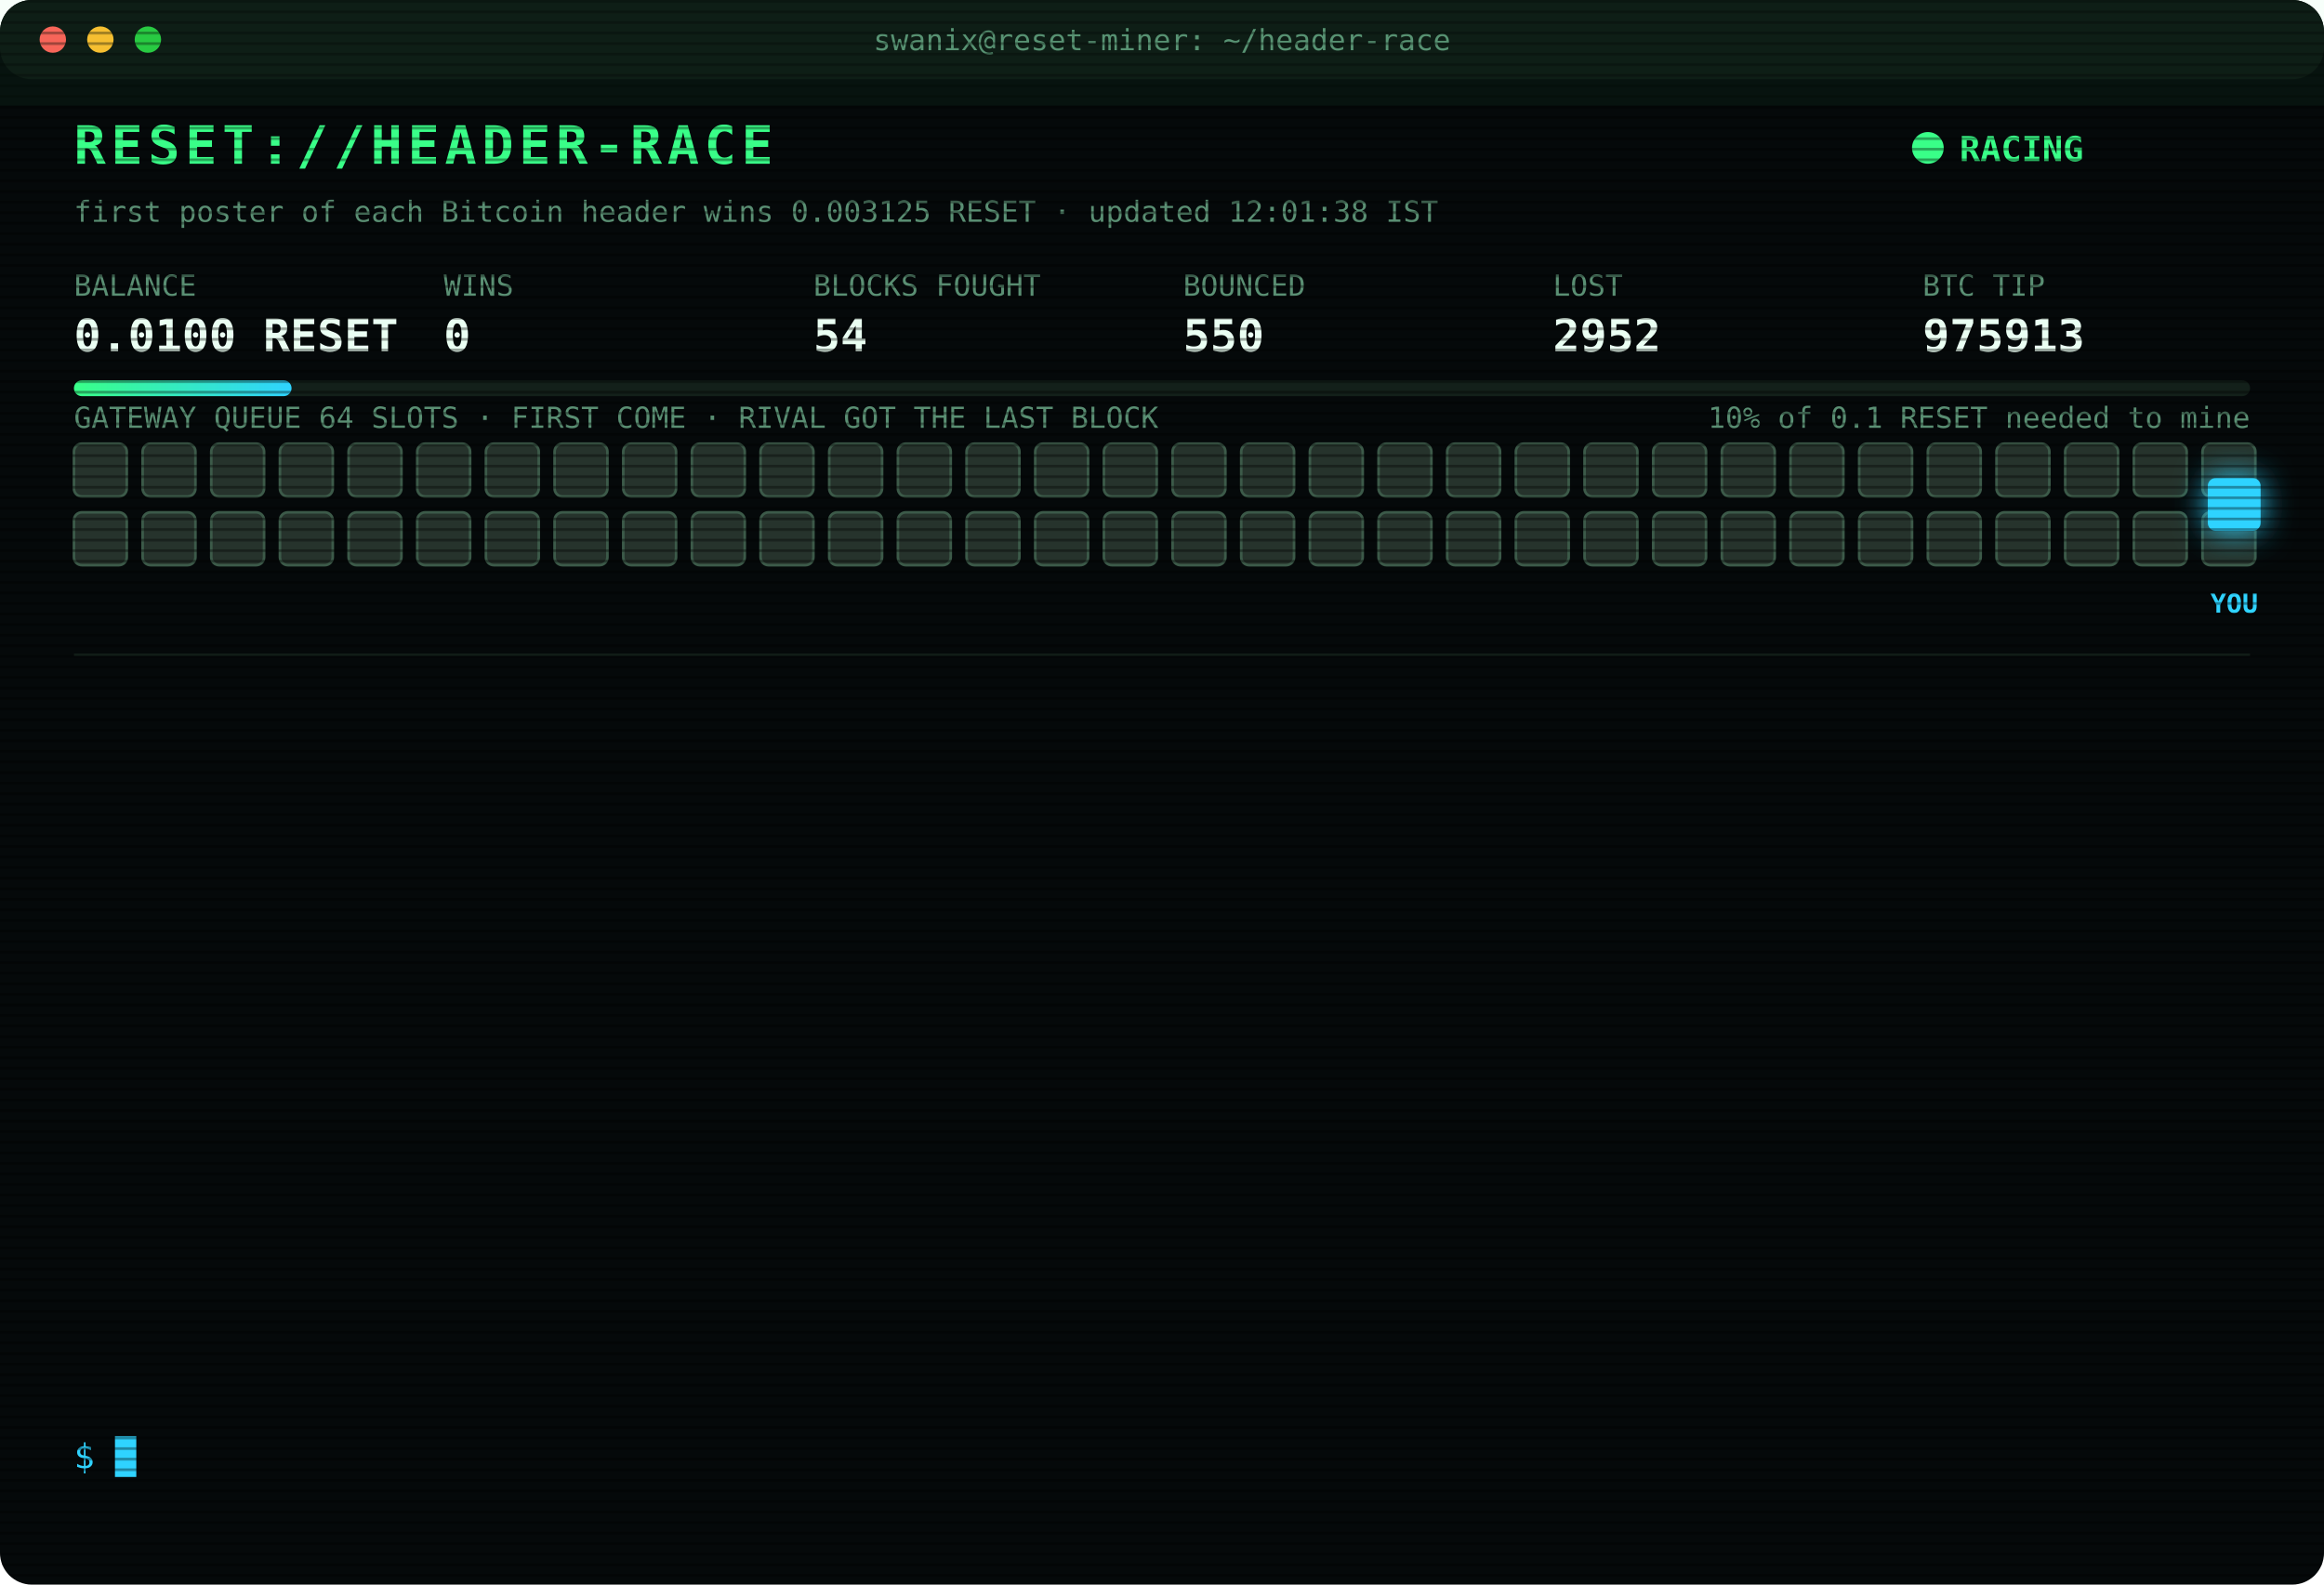
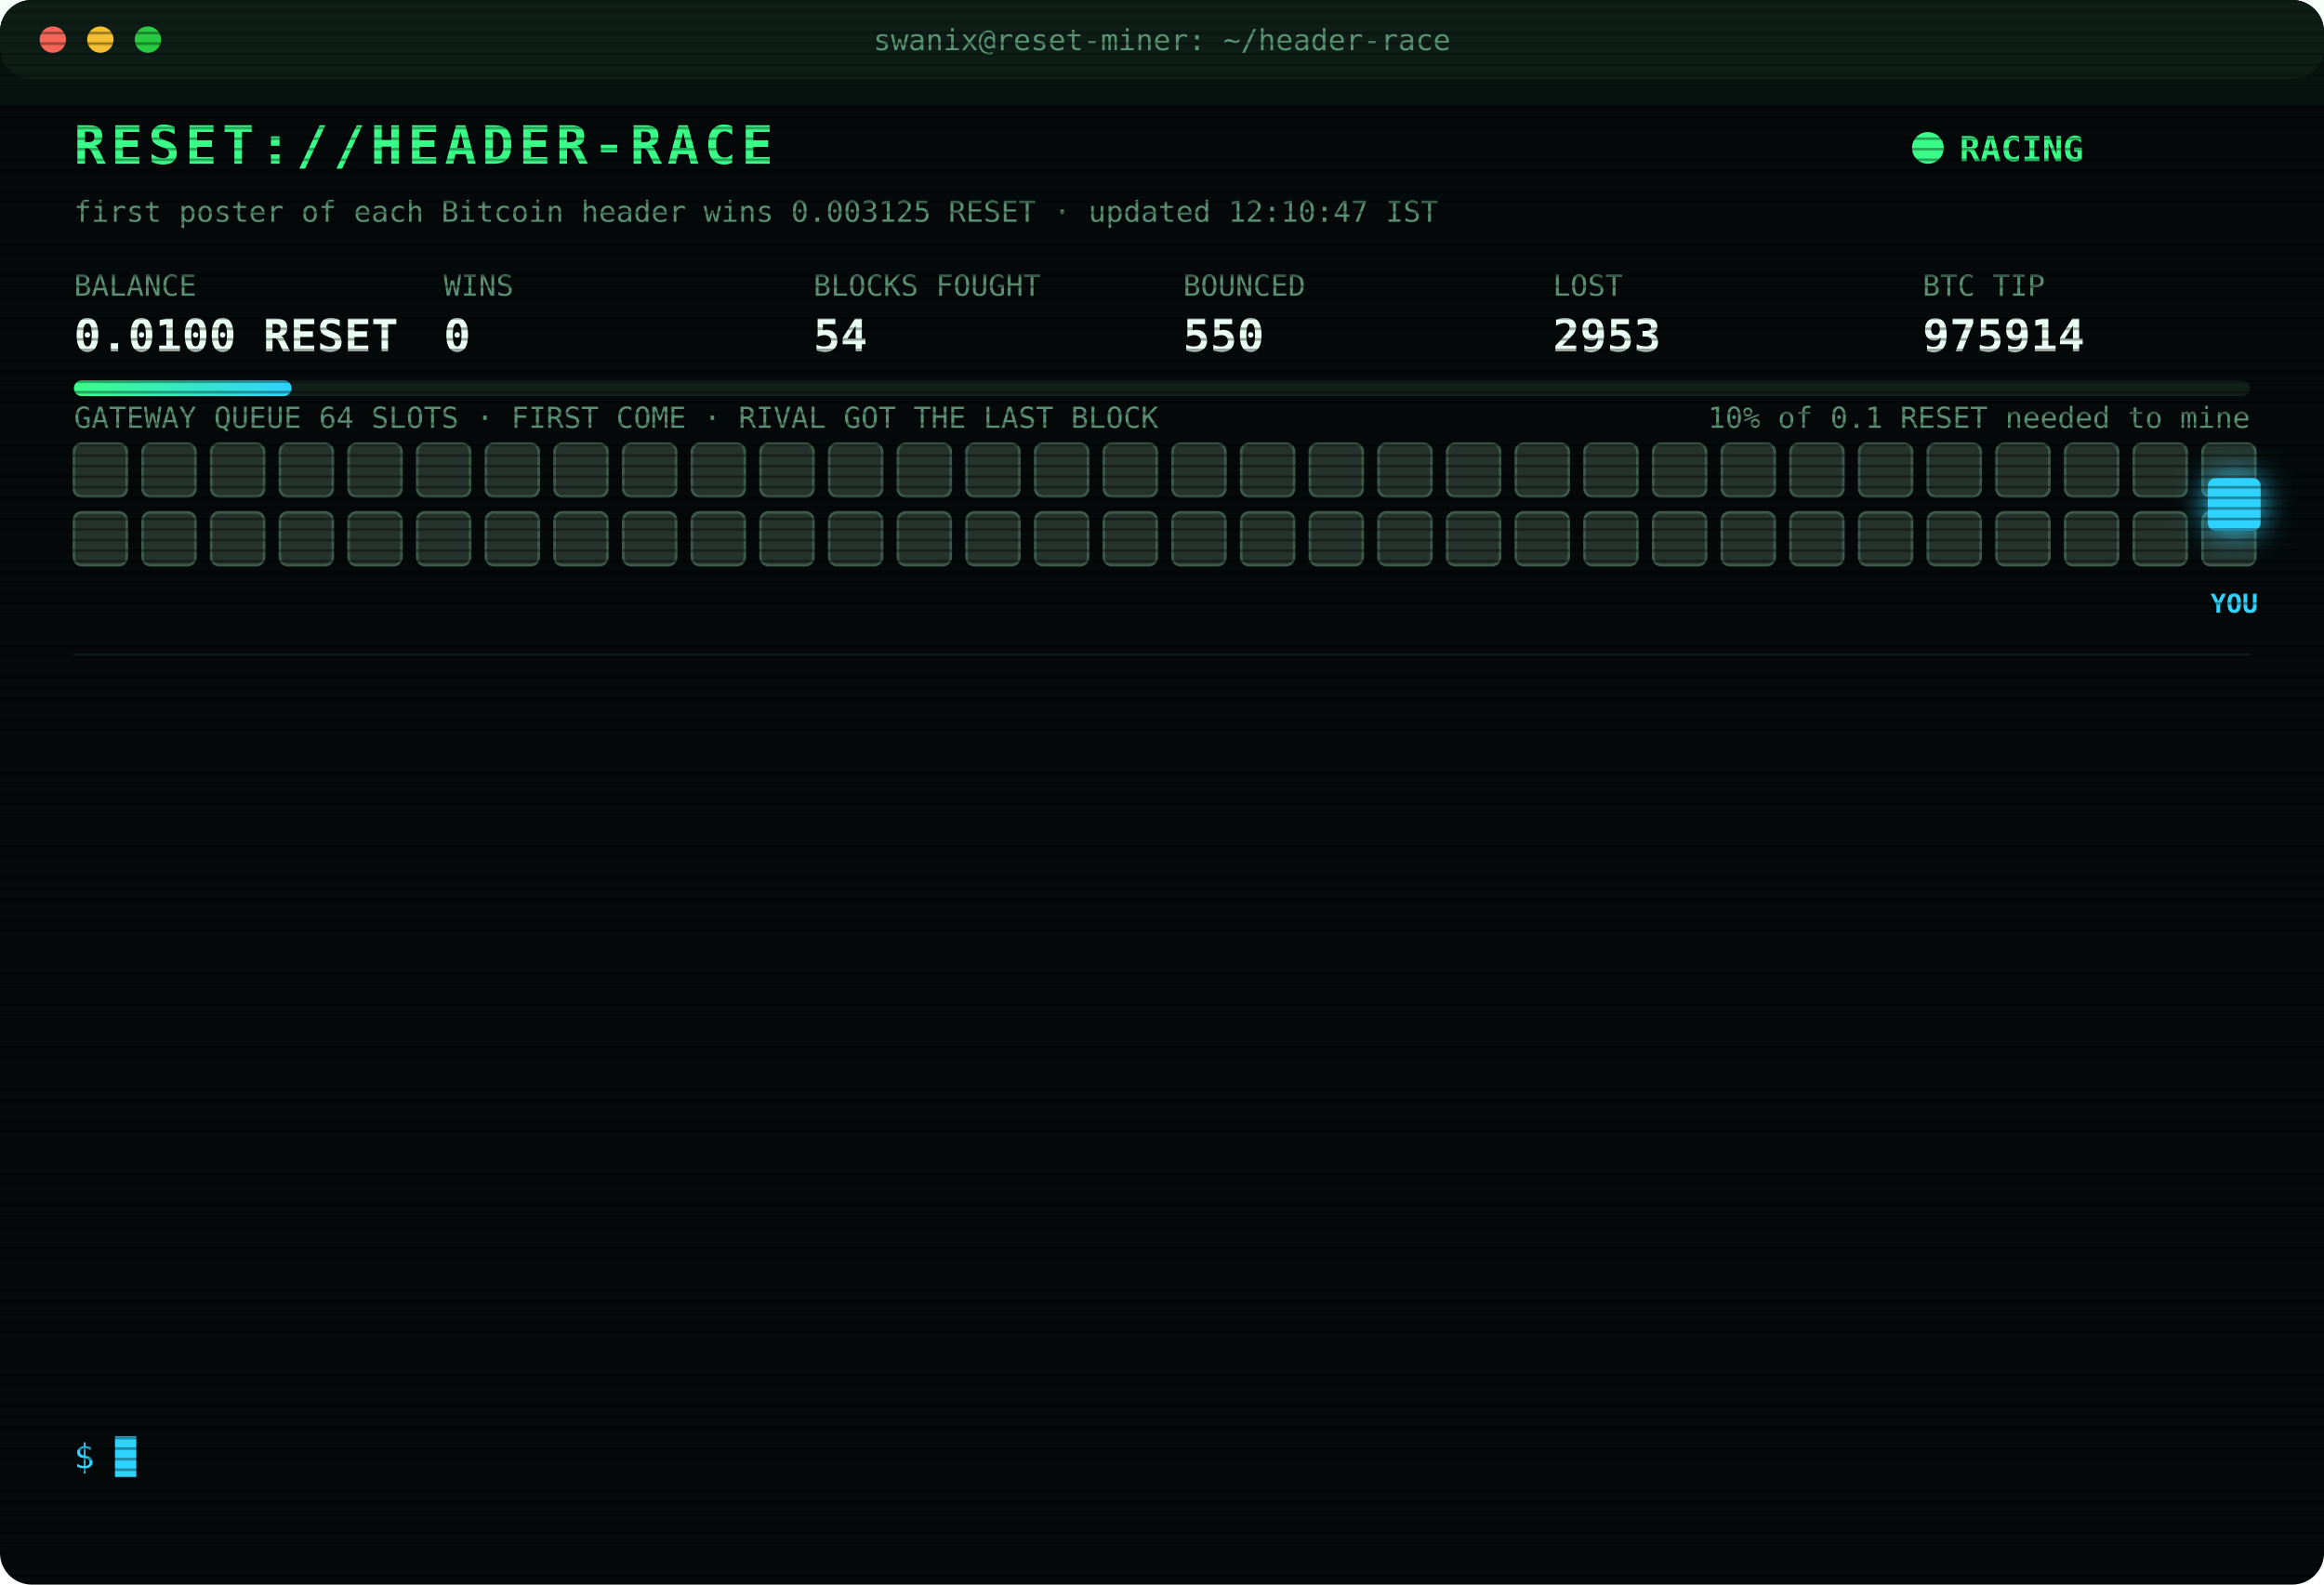
<svg xmlns="http://www.w3.org/2000/svg" width="880" height="600" viewBox="0 0 880 600" font-family="ui-monospace,SFMono-Regular,Menlo,Consolas,monospace">
  <style>
text{font-size:13px;fill:#7CFFB2}
.title{font-size:20px;font-weight:700;fill:#39FF88;letter-spacing:2px;animation:glitch 3s infinite steps(1)}
.sub{fill:#2fd3ff}.k{fill:#5a8f73;font-size:11px}.v{font-size:17px;font-weight:700;fill:#eafff3}
.ts{fill:#3f6b56}.boot{fill:#2fd3ff}.dim{fill:#5a8f73}.bad{fill:#ff4d6d}.warn{fill:#ffd23f}.mag{fill:#ff5cf0}.win{fill:#39FF88;font-weight:700}
.tag{font-size:10px;fill:#2fd3ff;font-weight:700}
.rival{fill:#26332c;stroke:#3c5a49;animation:jam 1.2s infinite alternate}
.idle{fill:#141c18;stroke:#22302a;animation:breathe 4s infinite}
.me{fill:#2fd3ff;filter:drop-shadow(0 0 6px #2fd3ff)}
.hover{animation:nudge 1.1s infinite ease-in-out}.bounce{animation:kick 1.4s infinite}
.ln{opacity:0;animation:in .4s forwards}
.cur{animation:blink 1s infinite steps(1)}
.scan{animation:scan 6s infinite linear}
.led{animation:blink 1.4s infinite}
@keyframes in{from{opacity:0;transform:translateX(-6px)}to{opacity:1;transform:none}}
@keyframes blink{50%{opacity:0}}
@keyframes jam{to{fill:#33463b}}
@keyframes breathe{50%{opacity:.4}}
@keyframes nudge{50%{transform:translateX(-10px)}}
@keyframes kick{0%,100%{transform:none}30%{transform:translateX(-14px)}55%{transform:translateX(10px) translateY(-6px)}}
@keyframes glitch{0%,92%{transform:none}93%{transform:translateX(2px);fill:#ff4d6d}95%{transform:translateX(-2px);fill:#2fd3ff}97%{transform:none}}
@keyframes scan{from{transform:translateY(-40px)}to{transform:translateY(600px)}}
</style>
  <defs>
    <pattern id="sl" width="4" height="4" patternUnits="userSpaceOnUse">
      <rect width="4" height="1" fill="#000" opacity=".35" />
    </pattern>
    <linearGradient id="bar">
      <stop offset="0" stop-color="#39FF88" />
      <stop offset="1" stop-color="#2fd3ff" />
    </linearGradient>
  </defs>
  <rect width="880" height="600" rx="12" fill="#05090a" />
  <rect width="880" height="30" rx="12" fill="#0d1512" />
  <circle cx="20" cy="15" r="5" fill="#ff5f57" />
  <circle cx="38" cy="15" r="5" fill="#febc2e" />
  <circle cx="56" cy="15" r="5" fill="#28c840" />
  <text x="440" y="19" text-anchor="middle" class="k">swanix@reset-miner: ~/header-race</text>
  <text x="28" y="62" class="title">RESET://HEADER-RACE</text>
  <circle class="led" cx="730" cy="56" r="6" fill="#39FF88" />
  <text x="742" y="61" class="win">RACING</text>
-   <text x="28" y="84" class="k">first poster of each Bitcoin header wins 0.003125 RESET · updated 12:01:38 IST</text>
+   <text x="28" y="84" class="k">first poster of each Bitcoin header wins 0.003125 RESET · updated 12:10:47 IST</text>
  <text x="28" y="112" class="k">BALANCE</text>
  <text x="28" y="133" class="v">0.0100 RESET</text>
  <text x="168" y="112" class="k">WINS</text>
  <text x="168" y="133" class="v">0</text>
  <text x="308" y="112" class="k">BLOCKS FOUGHT</text>
  <text x="308" y="133" class="v">54</text>
  <text x="448" y="112" class="k">BOUNCED</text>
  <text x="448" y="133" class="v">550</text>
  <text x="588" y="112" class="k">LOST</text>
-   <text x="588" y="133" class="v">2952</text>
+   <text x="588" y="133" class="v">2953</text>
  <text x="728" y="112" class="k">BTC TIP</text>
-   <text x="728" y="133" class="v">975913</text>
+   <text x="728" y="133" class="v">975914</text>
  <rect x="28" y="144" width="824" height="6" rx="3" fill="#13201a" />
  <rect x="28" y="144" width="82.4" height="6" rx="3" fill="url(#bar)" />
  <text x="852" y="162" text-anchor="end" class="k">10% of 0.1 RESET needed to mine</text>
  <text x="28" y="162" class="k">GATEWAY QUEUE 64 SLOTS · FIRST COME · RIVAL GOT THE LAST BLOCK</text>
  <rect class="rival" x="28" y="168" width="20" height="20" rx="3" style="animation-delay:0.00s" />
  <rect class="rival" x="54" y="168" width="20" height="20" rx="3" style="animation-delay:0.05s" />
  <rect class="rival" x="80" y="168" width="20" height="20" rx="3" style="animation-delay:0.10s" />
  <rect class="rival" x="106" y="168" width="20" height="20" rx="3" style="animation-delay:0.15s" />
  <rect class="rival" x="132" y="168" width="20" height="20" rx="3" style="animation-delay:0.20s" />
  <rect class="rival" x="158" y="168" width="20" height="20" rx="3" style="animation-delay:0.25s" />
  <rect class="rival" x="184" y="168" width="20" height="20" rx="3" style="animation-delay:0.30s" />
  <rect class="rival" x="210" y="168" width="20" height="20" rx="3" style="animation-delay:0.35s" />
  <rect class="rival" x="236" y="168" width="20" height="20" rx="3" style="animation-delay:0.40s" />
  <rect class="rival" x="262" y="168" width="20" height="20" rx="3" style="animation-delay:0.45s" />
  <rect class="rival" x="288" y="168" width="20" height="20" rx="3" style="animation-delay:0.50s" />
  <rect class="rival" x="314" y="168" width="20" height="20" rx="3" style="animation-delay:0.55s" />
  <rect class="rival" x="340" y="168" width="20" height="20" rx="3" style="animation-delay:0.60s" />
  <rect class="rival" x="366" y="168" width="20" height="20" rx="3" style="animation-delay:0.65s" />
  <rect class="rival" x="392" y="168" width="20" height="20" rx="3" style="animation-delay:0.70s" />
  <rect class="rival" x="418" y="168" width="20" height="20" rx="3" style="animation-delay:0.75s" />
  <rect class="rival" x="444" y="168" width="20" height="20" rx="3" style="animation-delay:0.80s" />
  <rect class="rival" x="470" y="168" width="20" height="20" rx="3" style="animation-delay:0.85s" />
  <rect class="rival" x="496" y="168" width="20" height="20" rx="3" style="animation-delay:0.90s" />
  <rect class="rival" x="522" y="168" width="20" height="20" rx="3" style="animation-delay:0.95s" />
  <rect class="rival" x="548" y="168" width="20" height="20" rx="3" style="animation-delay:1.00s" />
  <rect class="rival" x="574" y="168" width="20" height="20" rx="3" style="animation-delay:1.05s" />
  <rect class="rival" x="600" y="168" width="20" height="20" rx="3" style="animation-delay:1.10s" />
  <rect class="rival" x="626" y="168" width="20" height="20" rx="3" style="animation-delay:1.15s" />
  <rect class="rival" x="652" y="168" width="20" height="20" rx="3" style="animation-delay:1.20s" />
  <rect class="rival" x="678" y="168" width="20" height="20" rx="3" style="animation-delay:1.25s" />
  <rect class="rival" x="704" y="168" width="20" height="20" rx="3" style="animation-delay:1.30s" />
  <rect class="rival" x="730" y="168" width="20" height="20" rx="3" style="animation-delay:1.35s" />
  <rect class="rival" x="756" y="168" width="20" height="20" rx="3" style="animation-delay:1.40s" />
  <rect class="rival" x="782" y="168" width="20" height="20" rx="3" style="animation-delay:1.45s" />
  <rect class="rival" x="808" y="168" width="20" height="20" rx="3" style="animation-delay:1.50s" />
  <rect class="rival" x="834" y="168" width="20" height="20" rx="3" style="animation-delay:1.55s" />
  <rect class="rival" x="28" y="194" width="20" height="20" rx="3" style="animation-delay:1.60s" />
  <rect class="rival" x="54" y="194" width="20" height="20" rx="3" style="animation-delay:1.65s" />
  <rect class="rival" x="80" y="194" width="20" height="20" rx="3" style="animation-delay:1.70s" />
  <rect class="rival" x="106" y="194" width="20" height="20" rx="3" style="animation-delay:1.75s" />
  <rect class="rival" x="132" y="194" width="20" height="20" rx="3" style="animation-delay:1.80s" />
  <rect class="rival" x="158" y="194" width="20" height="20" rx="3" style="animation-delay:1.85s" />
  <rect class="rival" x="184" y="194" width="20" height="20" rx="3" style="animation-delay:1.90s" />
  <rect class="rival" x="210" y="194" width="20" height="20" rx="3" style="animation-delay:1.95s" />
  <rect class="rival" x="236" y="194" width="20" height="20" rx="3" style="animation-delay:2.00s" />
  <rect class="rival" x="262" y="194" width="20" height="20" rx="3" style="animation-delay:2.05s" />
  <rect class="rival" x="288" y="194" width="20" height="20" rx="3" style="animation-delay:2.10s" />
  <rect class="rival" x="314" y="194" width="20" height="20" rx="3" style="animation-delay:2.15s" />
  <rect class="rival" x="340" y="194" width="20" height="20" rx="3" style="animation-delay:2.20s" />
  <rect class="rival" x="366" y="194" width="20" height="20" rx="3" style="animation-delay:2.25s" />
  <rect class="rival" x="392" y="194" width="20" height="20" rx="3" style="animation-delay:2.30s" />
  <rect class="rival" x="418" y="194" width="20" height="20" rx="3" style="animation-delay:2.35s" />
  <rect class="rival" x="444" y="194" width="20" height="20" rx="3" style="animation-delay:2.40s" />
  <rect class="rival" x="470" y="194" width="20" height="20" rx="3" style="animation-delay:2.45s" />
  <rect class="rival" x="496" y="194" width="20" height="20" rx="3" style="animation-delay:2.50s" />
  <rect class="rival" x="522" y="194" width="20" height="20" rx="3" style="animation-delay:2.55s" />
  <rect class="rival" x="548" y="194" width="20" height="20" rx="3" style="animation-delay:2.60s" />
  <rect class="rival" x="574" y="194" width="20" height="20" rx="3" style="animation-delay:2.65s" />
  <rect class="rival" x="600" y="194" width="20" height="20" rx="3" style="animation-delay:2.70s" />
  <rect class="rival" x="626" y="194" width="20" height="20" rx="3" style="animation-delay:2.75s" />
  <rect class="rival" x="652" y="194" width="20" height="20" rx="3" style="animation-delay:2.80s" />
  <rect class="rival" x="678" y="194" width="20" height="20" rx="3" style="animation-delay:2.85s" />
  <rect class="rival" x="704" y="194" width="20" height="20" rx="3" style="animation-delay:2.90s" />
  <rect class="rival" x="730" y="194" width="20" height="20" rx="3" style="animation-delay:2.95s" />
  <rect class="rival" x="756" y="194" width="20" height="20" rx="3" style="animation-delay:3.00s" />
  <rect class="rival" x="782" y="194" width="20" height="20" rx="3" style="animation-delay:3.05s" />
  <rect class="rival" x="808" y="194" width="20" height="20" rx="3" style="animation-delay:3.10s" />
  <rect class="rival" x="834" y="194" width="20" height="20" rx="3" style="animation-delay:3.15s" />
  <g class="hover">
    <rect class="me" x="836" y="181" width="20" height="20" rx="3" />
    <text class="tag" x="846" y="232" text-anchor="middle">YOU</text>
  </g>
  <line x1="28" x2="852" y1="248" y2="248" stroke="#13201a" />
  <g class="ln" style="animation-delay:0.40s">
-     <text x="28" y="270" class="ts">10:10:14</text>
-     <text x="104" y="270" class="bad">[LOST] #975901 taken by a rival miner</text>
+     <text x="28" y="270" class="ts">10:10:44</text>
+     <text x="104" y="270" class="dim">[STINT END] calls 805 · wins 0</text>
  </g>
  <g class="ln" style="animation-delay:0.65s">
-     <text x="28" y="292" class="ts">10:10:44</text>
-     <text x="104" y="292" class="dim">[STINT END] calls 805 · wins 0</text>
+     <text x="28" y="292" class="ts">10:15:25</text>
+     <text x="104" y="292" class="boot">[BOOT] racer v3 online · 3 feeds · stint 340m</text>
  </g>
  <g class="ln" style="animation-delay:0.90s">
-     <text x="28" y="314" class="ts">10:15:25</text>
-     <text x="104" y="314" class="boot">[BOOT] racer v3 online · 3 feeds · stint 340m</text>
+     <text x="28" y="314" class="ts">10:42:41</text>
+     <text x="104" y="314" class="bad">[LOST] #975902 taken by a rival miner</text>
  </g>
  <g class="ln" style="animation-delay:1.15s">
-     <text x="28" y="336" class="ts">10:42:41</text>
-     <text x="104" y="336" class="bad">[LOST] #975902 taken by a rival miner</text>
+     <text x="28" y="336" class="ts">10:55:17</text>
+     <text x="104" y="336" class="bad">[LOST] #975903 taken by a rival miner</text>
  </g>
  <g class="ln" style="animation-delay:1.40s">
-     <text x="28" y="358" class="ts">10:55:17</text>
-     <text x="104" y="358" class="bad">[LOST] #975903 taken by a rival miner</text>
+     <text x="28" y="358" class="ts">10:55:40</text>
+     <text x="104" y="358" class="bad">[LOST] #975904 taken by a rival miner</text>
  </g>
  <g class="ln" style="animation-delay:1.65s">
-     <text x="28" y="380" class="ts">10:55:40</text>
-     <text x="104" y="380" class="bad">[LOST] #975904 taken by a rival miner</text>
+     <text x="28" y="380" class="ts">10:56:11</text>
+     <text x="104" y="380" class="bad">[LOST] #975905 taken by a rival miner</text>
  </g>
  <g class="ln" style="animation-delay:1.90s">
-     <text x="28" y="402" class="ts">10:56:11</text>
-     <text x="104" y="402" class="bad">[LOST] #975905 taken by a rival miner</text>
+     <text x="28" y="402" class="ts">10:57:26</text>
+     <text x="104" y="402" class="bad">[LOST] #975906 taken by a rival miner</text>
  </g>
  <g class="ln" style="animation-delay:2.15s">
-     <text x="28" y="424" class="ts">10:57:26</text>
-     <text x="104" y="424" class="bad">[LOST] #975906 taken by a rival miner</text>
+     <text x="28" y="424" class="ts">11:26:13</text>
+     <text x="104" y="424" class="bad">[LOST] #975907 taken by a rival miner</text>
  </g>
  <g class="ln" style="animation-delay:2.40s">
-     <text x="28" y="446" class="ts">11:26:13</text>
-     <text x="104" y="446" class="bad">[LOST] #975907 taken by a rival miner</text>
+     <text x="28" y="446" class="ts">11:30:19</text>
+     <text x="104" y="446" class="bad">[LOST] #975909 taken by a rival miner</text>
  </g>
  <g class="ln" style="animation-delay:2.65s">
-     <text x="28" y="468" class="ts">11:30:19</text>
-     <text x="104" y="468" class="bad">[LOST] #975909 taken by a rival miner</text>
+     <text x="28" y="468" class="ts">11:35:05</text>
+     <text x="104" y="468" class="bad">[LOST] #975910 taken by a rival miner</text>
  </g>
  <g class="ln" style="animation-delay:2.90s">
-     <text x="28" y="490" class="ts">11:35:05</text>
-     <text x="104" y="490" class="bad">[LOST] #975910 taken by a rival miner</text>
+     <text x="28" y="490" class="ts">11:57:10</text>
+     <text x="104" y="490" class="bad">[LOST] #975912 taken by a rival miner</text>
  </g>
  <g class="ln" style="animation-delay:3.15s">
-     <text x="28" y="512" class="ts">11:57:10</text>
-     <text x="104" y="512" class="bad">[LOST] #975912 taken by a rival miner</text>
+     <text x="28" y="512" class="ts">12:01:38</text>
+     <text x="104" y="512" class="bad">[LOST] #975913 taken by a rival miner</text>
  </g>
  <g class="ln" style="animation-delay:3.40s">
-     <text x="28" y="534" class="ts">12:01:38</text>
-     <text x="104" y="534" class="bad">[LOST] #975913 taken by a rival miner</text>
+     <text x="28" y="534" class="ts">12:10:47</text>
+     <text x="104" y="534" class="bad">[LOST] #975914 taken by a rival miner</text>
  </g>
  <text x="28" y="556" class="sub">$ <tspan class="cur">█</tspan>
  </text>
  <rect width="880" height="600" rx="12" fill="url(#sl)" pointer-events="none" />
  <rect class="scan" width="880" height="40" fill="#39FF88" opacity=".04" />
</svg>
